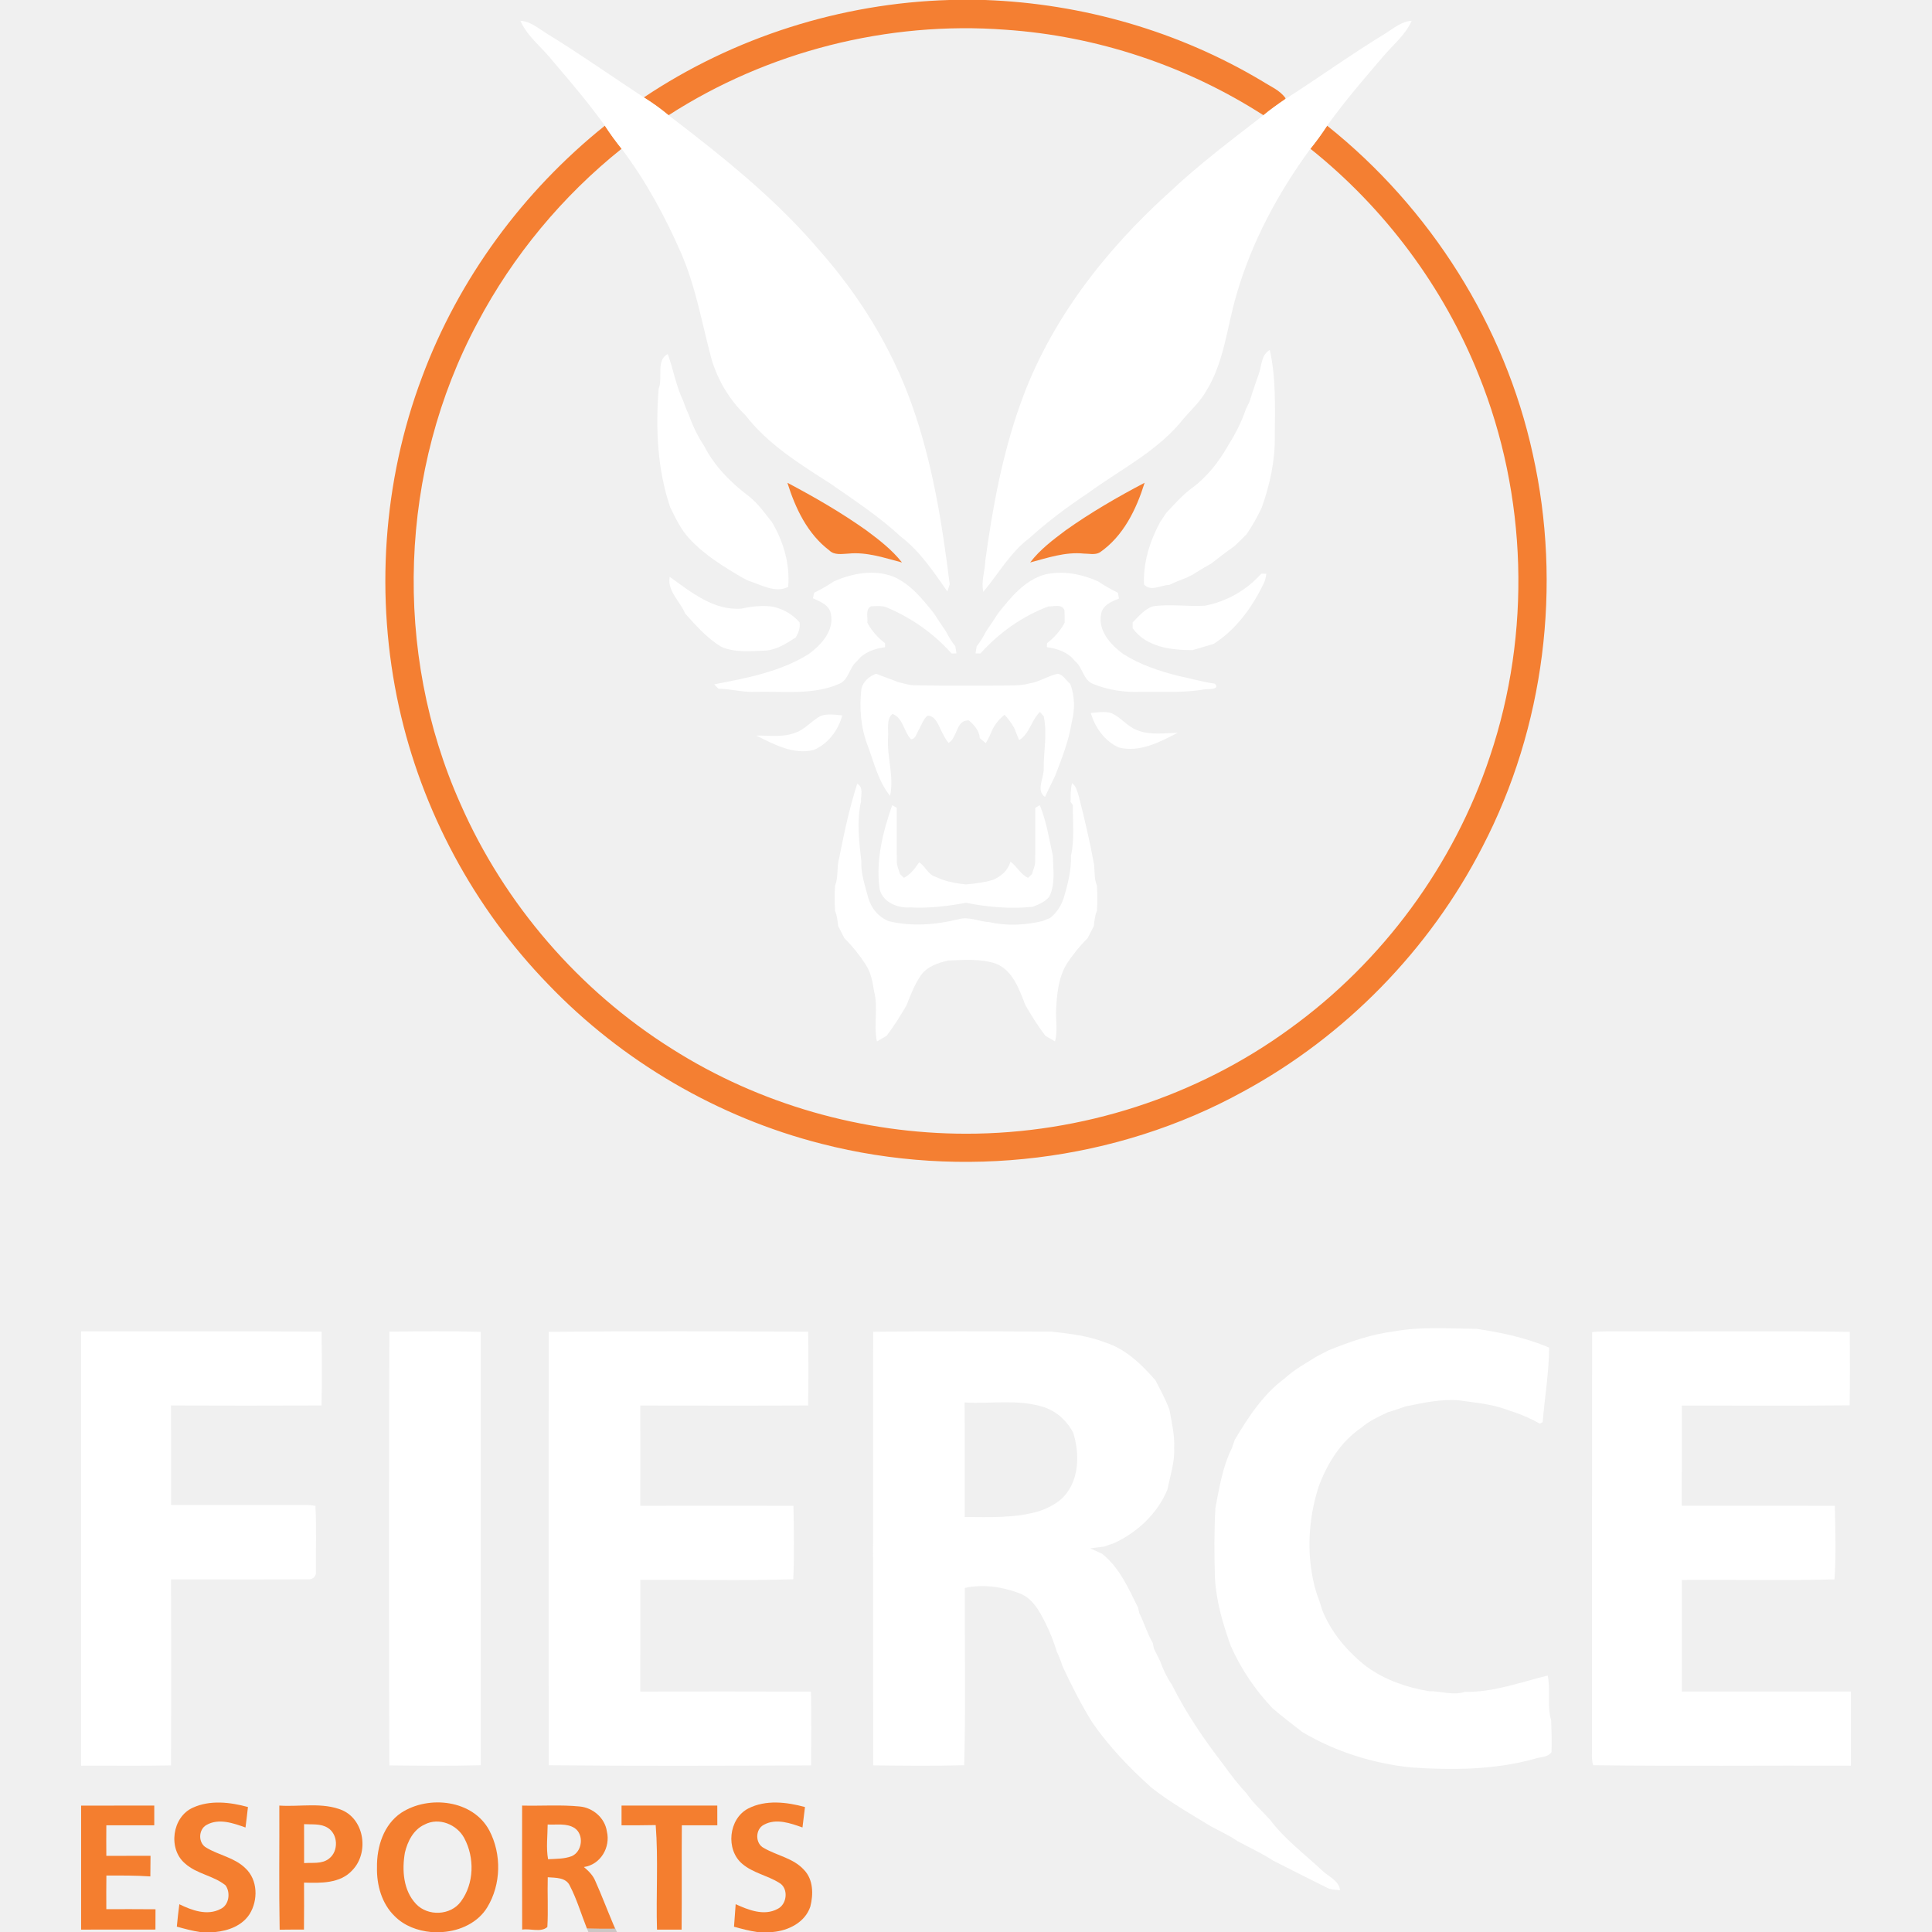
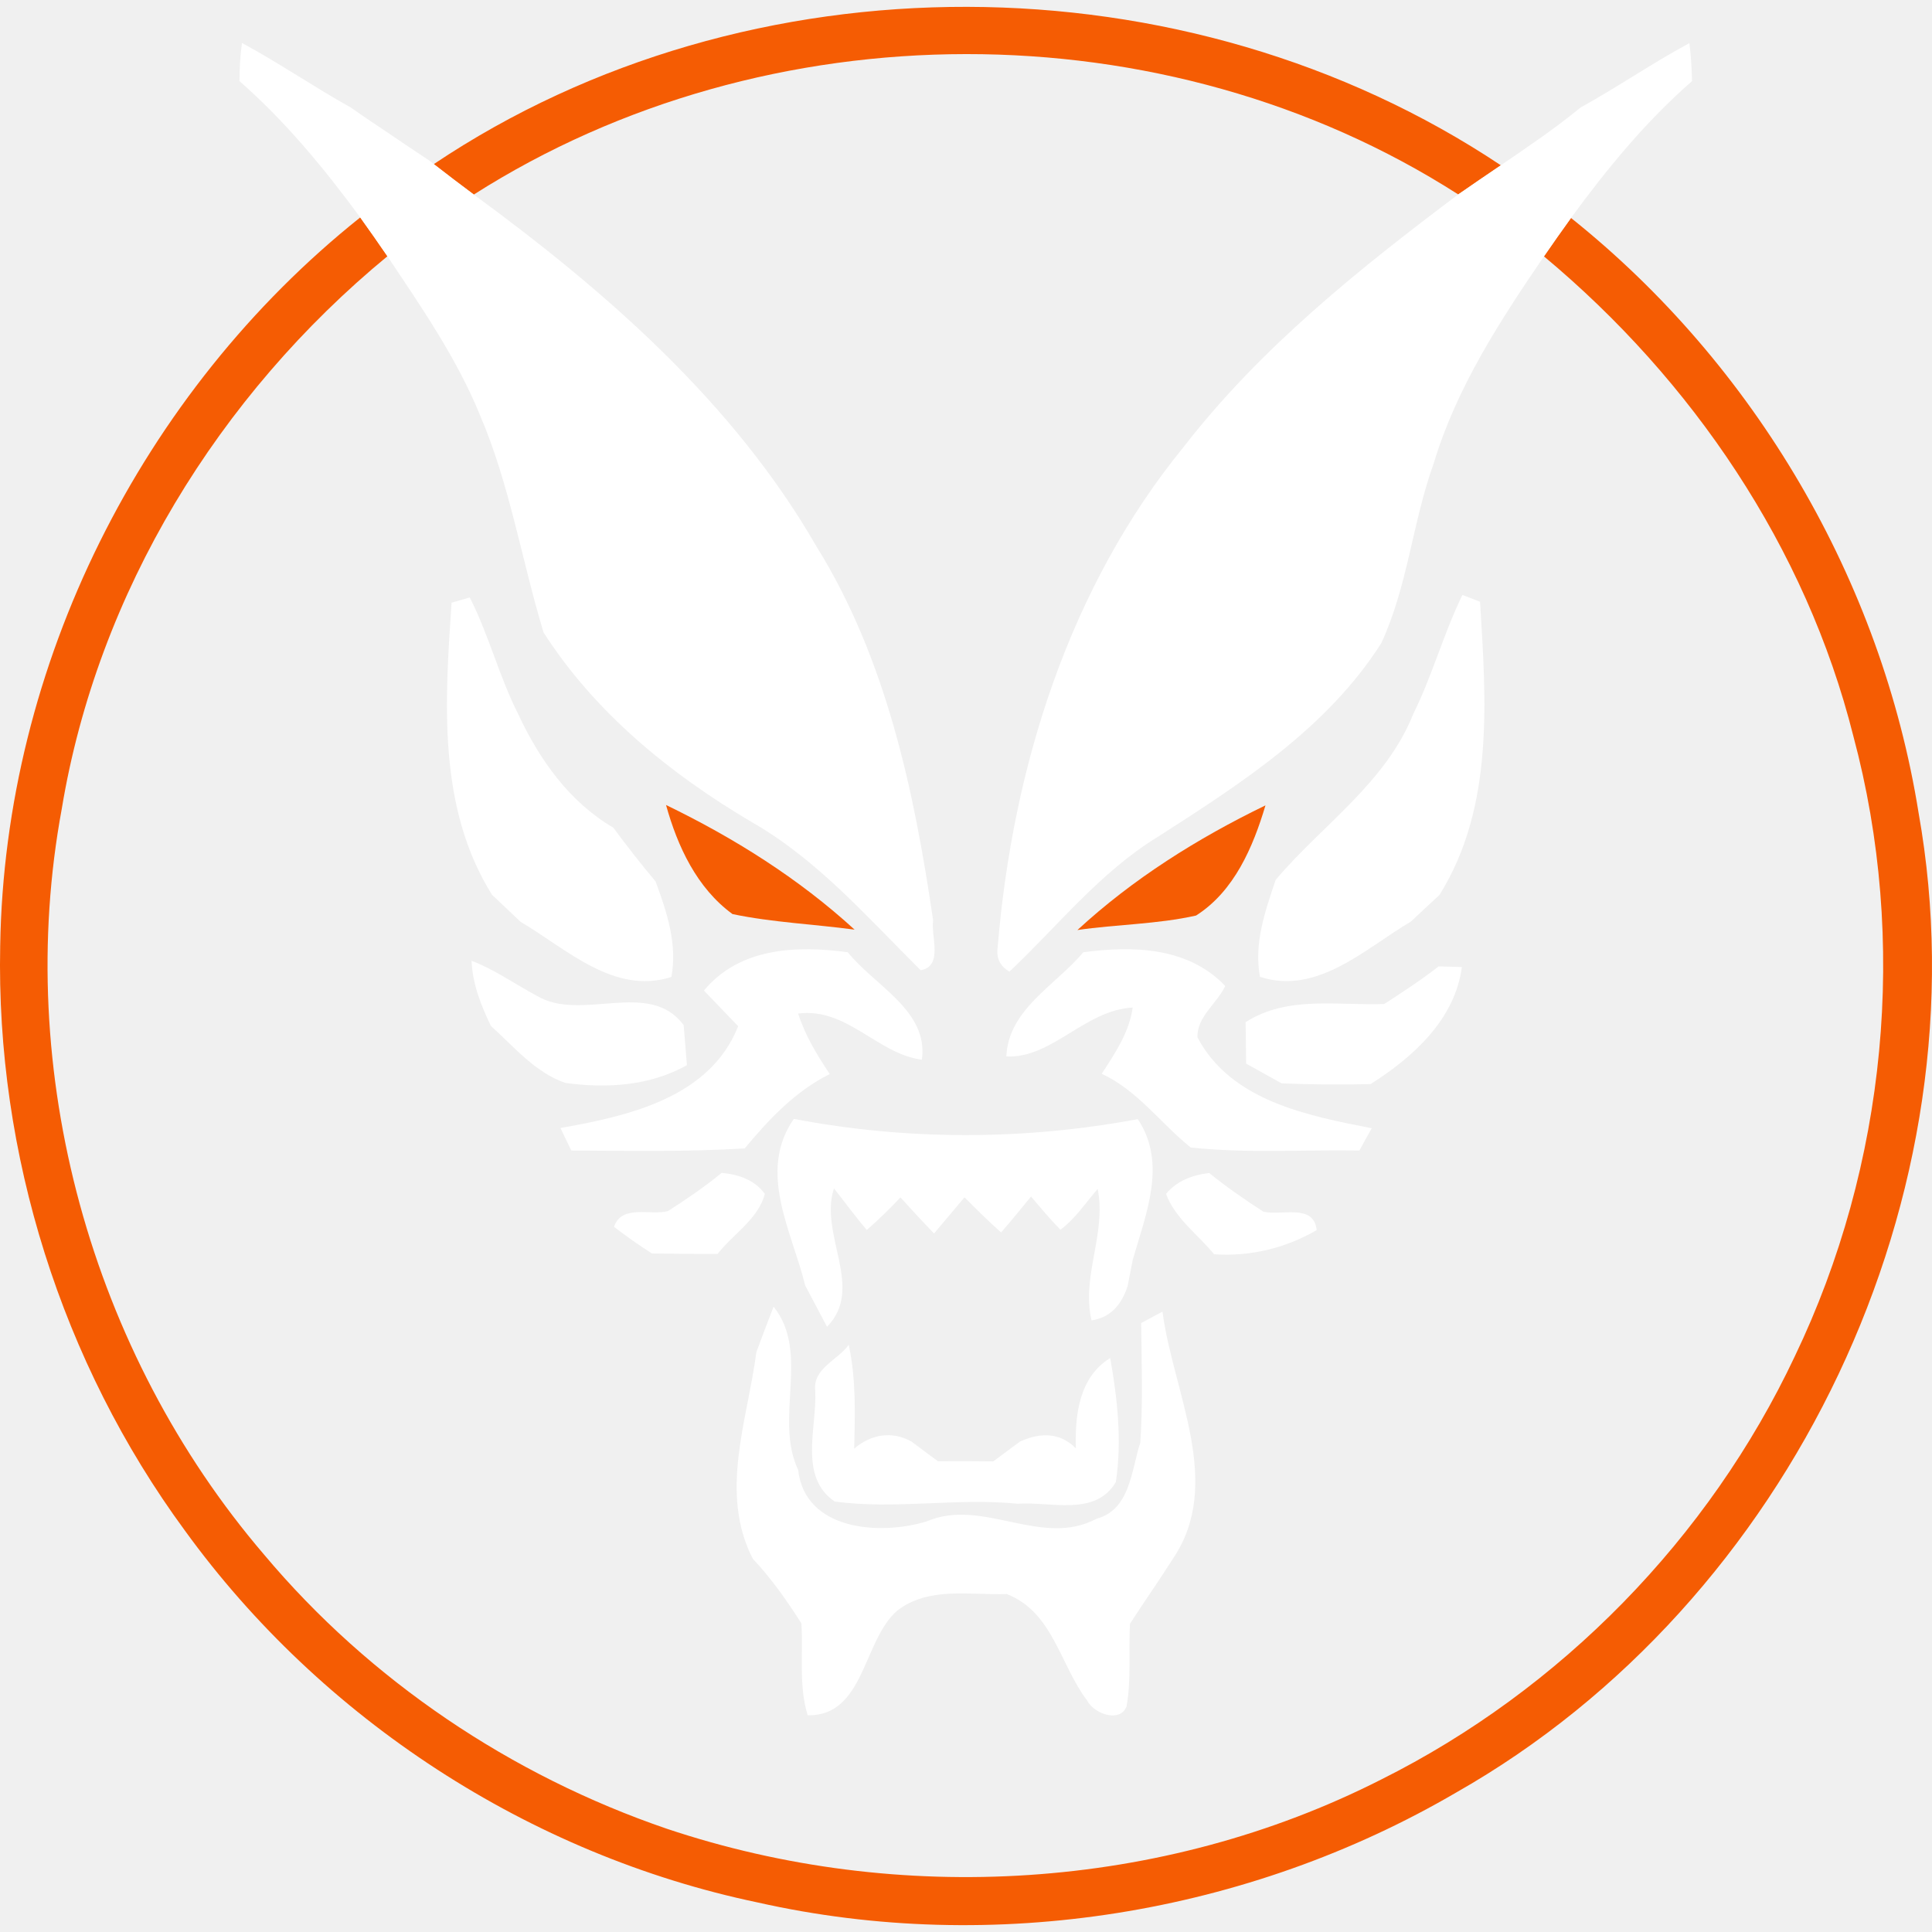
- <svg xmlns="http://www.w3.org/2000/svg" width="64" height="64" viewBox="0 0 48 48" version="1.1" id="svg150">
-   <defs id="defs154" />
-   <g id="#f47f32ff" transform="matrix(0.07328244,0,0,0.07328244,2.015268,1.15e-6)">
-     <path d="m 294.35,0 h 12.1 c 32.99,1.19 65.7,10.58 94.05,27.56 2.71,1.74 5.9,3 7.82,5.72 l -0.04,0.3 c -2.54,1.74 -5.06,3.52 -7.44,5.49 C 374.73,22.28 344.35,12.18 313.38,10.08 273.51,7.07 232.77,17.4 199.16,39.07 196.51,36.86 193.7,34.85 190.78,33.03 221.31,12.58 257.64,1.07 294.35,0 Z" id="path84" style="opacity:1;fill:#f47f32" />
-     <path d="m 177.57,42.61 c 1.76,2.7 3.65,5.31 5.67,7.82 -20.07,16.05 -36.82,36.24 -48.84,58.96 -26.65,49.73 -28.84,111.64 -5.8,163.14 14.94,34.02 40.28,63.34 71.75,83.08 29.61,18.78 64.63,28.75 99.67,28.75 39.12,0.04 78.15,-12.52 109.76,-35.6 31.5,-22.73 55.63,-55.51 67.87,-92.38 14.04,-41.72 12.68,-88.37 -3.8,-129.18 -11.97,-29.96 -31.9,-56.64 -57.09,-76.77 2.02,-2.51 3.91,-5.12 5.67,-7.82 34.94,27.86 60.23,67.72 69.75,111.45 9.93,44.53 3.98,92.51 -17.09,133.03 -17.91,34.9 -46.54,64.19 -81,82.92 -43.17,23.79 -95.43,30.03 -143.1,17.76 -35.12,-8.95 -67.59,-27.93 -92.67,-54.09 -25.13,-25.89 -42.85,-58.89 -50.58,-94.13 -8.1,-36.95 -5.5,-76.26 7.84,-111.69 12.41,-33.37 34.24,-63.01 61.99,-85.25 z" id="path86" style="opacity:1;fill:#f47f32" />
-     <path d="m 239.45,163.68 c 9.19,4.84 18.21,10.07 26.7,16.08 4.37,3.25 8.77,6.62 12.15,10.94 -5.94,-1.55 -11.95,-3.65 -18.19,-3.01 -2.17,0.09 -4.75,0.62 -6.46,-1.1 -7.41,-5.61 -11.49,-14.26 -14.2,-22.91 z" id="path88" style="opacity:1;fill:#f47f32" />
-     <path d="m 333.82,179.77 c 8.49,-6.02 17.53,-11.26 26.74,-16.1 -2.82,9.02 -7.2,18.11 -15.21,23.62 -1.65,0.94 -3.64,0.38 -5.42,0.39 -6.24,-0.64 -12.25,1.44 -18.18,3.01 3.31,-4.35 7.73,-7.67 12.07,-10.92 z" id="path90" style="opacity:1;fill:#f47f32" />
+ <svg xmlns="http://www.w3.org/2000/svg" width="64" height="64" viewBox="0 0 48 48" version="1.1" id="svg90">
+   <defs id="defs94" />
+   <g id="#f55c03fd" transform="matrix(0.3246778,0,0,0.3246778,-0.03400476,0.1259724)">
+     <path d="M 33.3,12.17 C 57.39,-3.98 90.86,-3.8 114.95,12.26 113.86,13 112.77,13.74 111.69,14.49 89.27,0.13 58.8,0.21 36.36,14.5 35.33,13.73 34.31,12.96 33.3,12.17 Z" id="path54" style="opacity:1;fill:#f55c03" />
+     <path d="M 0.12,71.98 C 0.46,50.53 10.91,29.62 27.67,16.25 c 0.7,0.98 1.4,1.97 2.08,2.97 -12.9,10.63 -22.18,25.72 -24.92,42.29 -3.71,20.06 2.23,41.58 15.48,57.06 8.1,9.65 18.92,16.91 30.82,20.98 17.76,5.95 37.91,4.74 54.65,-3.76 13.76,-6.87 25.1,-18.47 31.66,-32.38 7.03,-14.65 8.69,-31.79 4.48,-47.49 -3.62,-14.41 -12.31,-27.22 -23.67,-36.69 0.68,-0.99 1.37,-1.97 2.07,-2.94 14.06,11.23 23.76,27.75 26.6,45.54 5.18,29.11 -9.71,60.37 -35.39,74.95 C 95.6,146.09 76.1,149.25 58.08,145.19 40.63,141.54 24.71,131.17 14.25,116.73 4.82,103.89 -0.21,87.9 0.12,71.98 Z" id="path56" style="opacity:1;fill:#f55c03" />
+     <path d="m 51.07,61.21 c 5.2,2.52 10.15,5.62 14.43,9.54 -3.11,-0.42 -6.27,-0.55 -9.34,-1.19 -2.73,-1.99 -4.21,-5.18 -5.09,-8.35 z" id="path58" style="opacity:1;fill:#f55c03" />
+     <path d="m 82.55,70.78 c 4.25,-3.92 9.19,-7.02 14.39,-9.54 -0.95,3.19 -2.39,6.57 -5.31,8.43 -2.98,0.67 -6.07,0.67 -9.08,1.11 z" id="path60" style="opacity:1;fill:#f55c03" />
  </g>
-   <g id="#ffffffff" transform="matrix(0.07328244,0,0,0.07328244,2.015268,1.15e-6)">
-     <path d="m 148.92,7.04 c 3.39,0.19 6,2.49 8.74,4.21 11.27,6.9 22.08,14.53 33.12,21.78 2.92,1.82 5.73,3.83 8.38,6.04 18.14,13.89 36.22,28.22 51.06,45.72 13.52,15.28 24.5,32.95 31.35,52.21 7.04,19.67 10.34,40.44 12.91,61.09 -0.24,0.81 -0.5,1.62 -0.8,2.42 -4.65,-6.59 -9.17,-13.51 -15.66,-18.47 -7.33,-6.82 -15.72,-12.33 -23.91,-18.03 -10.4,-6.66 -21.23,-13.33 -28.89,-23.24 -5.42,-5.22 -9.38,-11.86 -11.51,-19.07 -3.2,-11.97 -5.29,-24.31 -10.23,-35.74 -5.45,-12.51 -12.02,-24.61 -20.24,-35.53 -2.02,-2.51 -3.91,-5.12 -5.67,-7.82 -5.44,-7.55 -11.45,-14.67 -17.51,-21.73 -3.61,-4.67 -8.7,-8.33 -11.14,-13.84 z" id="path93" style="opacity:1;fill:#ffffff" />
-     <path d="m 442.3,11.27 c 2.76,-1.72 5.38,-4.05 8.79,-4.22 -1.93,4.43 -5.73,7.65 -8.88,11.2 -6.83,7.92 -13.67,15.87 -19.78,24.36 -1.76,2.7 -3.65,5.31 -5.67,7.82 -10.97,14.99 -19.95,31.68 -25.09,49.59 -3.21,10.85 -4.11,22.63 -10.17,32.44 -2,3.57 -5.03,6.36 -7.69,9.42 -8.62,11 -21.46,17.24 -32.52,25.35 -6.94,4.61 -13.64,9.61 -19.81,15.21 -6.49,4.88 -10.48,12.1 -15.61,18.21 -0.8,-3.58 0.58,-7.1 0.69,-10.67 2.46,-17.94 5.75,-35.9 11.87,-53 9.91,-28.04 28.72,-52.14 50.63,-71.88 9.98,-9.4 20.95,-17.65 31.78,-26.03 2.38,-1.97 4.9,-3.75 7.44,-5.49 11.41,-7.32 22.44,-15.25 34.02,-22.31 z" id="path95" style="opacity:1;fill:#ffffff" />
-     <path d="m 399.17,127.05 c 1.12,-2.89 0.79,-6.65 3.81,-8.42 2.19,9.64 1.74,19.58 1.71,29.4 0.12,8.19 -1.68,16.28 -4.39,23.97 -1.47,3.16 -3.19,6.2 -5.14,9.08 -1.36,1.36 -2.71,2.71 -4.09,4.03 -2.75,1.94 -5.45,3.98 -8.09,6.07 -2.11,1.12 -4.15,2.36 -6.15,3.65 -0.51,0.25 -1.51,0.75 -2.01,1 -2,0.77 -4,1.52 -5.91,2.48 -2.89,0.01 -6.17,2.4 -8.56,-0.15 -0.33,-7.39 1.98,-14.68 5.44,-21.13 0.71,-1.02 1.4,-2.05 2.07,-3.09 2.74,-2.97 5.45,-6.02 8.7,-8.45 5.16,-3.77 9.18,-8.93 12.31,-14.46 2.39,-3.78 4.46,-7.79 5.91,-12.03 0.47,-1 0.94,-2 1.4,-3 0.3,-0.99 0.6,-1.98 0.93,-2.96 0.34,-1 0.68,-2 1.02,-3 0.33,-1 0.68,-2 1.04,-2.99 z" id="path97" style="opacity:1;fill:#ffffff" />
-     <path d="m 195.8,131.82 c 1.5,-3.68 -0.99,-9.67 3.09,-11.8 1.92,5.29 2.82,10.93 5.3,16.03 0.57,1.7 1.24,3.36 1.99,4.99 1.24,3.52 2.9,6.89 4.96,10 3.55,7.03 9.24,12.71 15.48,17.39 3.01,2.41 5.19,5.61 7.58,8.58 3.93,6.58 6.15,14.24 5.52,21.94 -4.26,2.28 -9.31,-0.74 -13.54,-2.08 -0.5,-0.26 -1.51,-0.78 -2.01,-1.03 -6.38,-3.75 -12.81,-7.67 -17.88,-13.15 -2.9,-3.07 -4.73,-6.94 -6.57,-10.7 -4.38,-12.9 -4.97,-26.69 -3.92,-40.17 z" id="path99" style="opacity:1;fill:#ffffff" />
-     <path d="m 255.18,197.12 c 6.32,-2.8 13.74,-4.18 20.35,-1.56 5.77,2.57 9.77,7.59 13.61,12.41 1.3,2.04 2.65,4.05 4.03,6.04 0.93,1.77 1.91,3.53 3.2,5.07 0.14,0.81 0.27,1.63 0.4,2.45 -0.42,0 -1.25,0.01 -1.67,0.02 -5.85,-6.61 -13.24,-11.83 -21.32,-15.34 -1.84,-0.98 -3.99,-0.74 -5.98,-0.65 -2.06,1.09 -0.99,3.72 -1.25,5.56 1.45,2.74 3.54,5.06 6,6.94 0,0.34 0.02,1.02 0.02,1.36 -3.59,0.5 -7.2,1.67 -9.47,4.68 -2.71,2.12 -2.81,6.47 -6.2,7.79 -8.81,3.8 -18.56,2.45 -27.88,2.65 -4.37,0.29 -8.6,-0.97 -12.95,-1.06 -0.36,-0.37 -1.09,-1.1 -1.45,-1.46 11.02,-2.14 22.41,-4.23 32.07,-10.29 4.25,-3.13 8.59,-7.81 7.53,-13.53 -0.57,-3.12 -3.58,-4.21 -6.12,-5.36 0.11,-0.47 0.33,-1.43 0.44,-1.91 2.31,-1.09 4.52,-2.39 6.64,-3.81 z" id="path101" style="opacity:1;fill:#ffffff" />
-     <path d="m 326.78,194.76 c 6.1,-1.39 12.4,-0.16 18.04,2.36 2.12,1.43 4.33,2.72 6.65,3.81 0.1,0.49 0.3,1.48 0.4,1.98 -2.56,1.06 -5.51,2.18 -6.08,5.27 -1.08,5.73 3.27,10.43 7.54,13.56 5.69,3.6 12.13,5.77 18.63,7.4 4.13,0.87 8.21,2.03 12.4,2.66 2.01,1.93 -2.16,1.83 -3.34,1.89 -7.26,1.31 -14.65,0.74 -21.99,0.87 -5.41,0.21 -10.89,-0.64 -15.91,-2.67 -3.43,-1.31 -3.52,-5.72 -6.26,-7.84 -2.28,-2.99 -5.88,-4.13 -9.44,-4.65 0.01,-0.34 0.03,-1 0.04,-1.34 2.45,-1.88 4.53,-4.2 5.99,-6.94 0.03,-1.43 0.01,-2.86 -0.07,-4.28 -0.91,-2.19 -3.63,-1.17 -5.42,-1.25 -8.83,3.29 -16.78,8.94 -23.06,15.95 -0.42,-0.01 -1.25,-0.01 -1.67,-0.01 0.12,-0.82 0.26,-1.64 0.4,-2.45 1.29,-1.54 2.26,-3.3 3.2,-5.07 1.38,-1.99 2.73,-4 4.03,-6.05 4.29,-5.4 8.98,-11.25 15.92,-13.2 z" id="path103" style="opacity:1;fill:#ffffff" />
-     <path d="m 400.12,194.48 c 0.42,0.01 1.28,0.04 1.71,0.05 -0.21,1.14 -0.37,2.32 -0.94,3.35 -3.87,8.02 -9.3,15.54 -16.91,20.4 -2.37,0.77 -4.78,1.41 -7.17,2.13 -7.3,0.02 -15.68,-1.02 -20.3,-7.41 -0.01,-0.67 -0.01,-1.33 -0.01,-1.99 2.07,-2.04 3.98,-4.51 6.85,-5.44 5.85,-0.89 11.77,0.16 17.65,-0.23 7.33,-1.37 14.17,-5.28 19.12,-10.86 z" id="path105" style="opacity:1;fill:#ffffff" />
-     <path d="m 199.54,195.56 c 7.25,5.17 14.94,11.58 24.45,10.76 3.22,-0.72 6.49,-1.07 9.8,-0.74 3.85,0.6 7.22,2.5 9.79,5.42 0.26,1.86 -0.37,3.56 -1.32,5.13 -3.12,2 -6.4,4.18 -10.21,4.43 -5.02,0.17 -10.3,0.8 -15.04,-1.28 -4.78,-2.91 -8.5,-7.13 -12.2,-11.24 -1.68,-4.16 -6.17,-7.64 -5.27,-12.48 z" id="path107" style="opacity:1;fill:#ffffff" />
-     <path d="m 264.56,233.41 c 0.66,-2.45 2.66,-4.15 4.97,-5 2.44,1 4.96,1.79 7.39,2.83 2.01,0.47 4,1.15 6.1,1.09 9.67,0.2 19.34,0.14 29.01,0.1 3.12,-0.09 6.31,0.12 9.36,-0.7 3.4,-0.52 6.3,-2.54 9.64,-3.3 1.92,0.21 2.91,2.31 4.32,3.46 1.59,4.19 1.59,8.83 0.46,13.14 -0.99,6.23 -3.32,12.11 -5.59,17.97 -1.14,2.39 -2.28,4.78 -3.45,7.17 -3.03,-2.04 -0.48,-6.29 -0.43,-9.18 -0.08,-6.13 1.29,-12.08 0.02,-18.14 -0.44,-0.49 -0.88,-0.99 -1.31,-1.48 -2.89,2.81 -3.55,7.46 -7.03,9.55 -0.56,-1.41 -1.19,-2.78 -1.71,-4.19 -0.92,-1.58 -1.99,-3.07 -3.24,-4.41 -1.83,1.47 -3.33,3.29 -4.31,5.44 -0.59,1.44 -1.23,2.87 -2.06,4.19 -0.69,-0.55 -1.36,-1.12 -2.02,-1.71 -0.16,-2.52 -1.9,-4.45 -3.72,-6.01 -4.47,-0.19 -3.8,6.02 -6.9,7.63 -0.95,-1.18 -1.64,-2.52 -2.31,-3.86 -1.08,-2.06 -2.01,-5.31 -4.77,-5.39 -1.36,1.13 -1.96,2.85 -2.74,4.38 -0.85,1.16 -1.2,3.59 -2.87,3.65 -2.43,-2.47 -2.68,-7.24 -6.28,-8.62 -2.24,1.8 -1.29,5.34 -1.52,7.95 -0.45,6.66 2.14,13.22 0.69,19.86 -3.99,-4.92 -5.44,-11.32 -7.63,-17.15 -2.34,-6.14 -2.84,-12.78 -2.07,-19.27 z" id="path109" style="opacity:1;fill:#ffffff" />
-     <path d="m 250.65,242.77 c 2.35,-0.94 4.94,-0.45 7.38,-0.23 -1.26,5.02 -4.89,9.76 -9.73,11.74 -6.89,1.64 -13.41,-1.93 -19.37,-4.89 4.33,-0.09 8.84,0.68 13,-0.91 3.43,-1.05 5.62,-4.1 8.72,-5.71 z" id="path111" style="opacity:1;fill:#ffffff" />
-     <path d="m 342.3,241.72 c 2.25,-0.19 4.58,-0.62 6.81,-0.01 3.37,1.33 5.49,4.62 8.93,5.84 4.37,1.78 9.17,0.99 13.74,0.88 -6.11,3.16 -12.86,6.76 -19.97,4.98 -4.76,-2.08 -8.08,-6.8 -9.51,-11.69 z" id="path113" style="opacity:1;fill:#ffffff" />
-     <path d="m 257,290.95 c 1.66,-8.5 3.48,-17 6.12,-25.26 2.29,1.27 1.16,4.03 1.29,6.07 -1.51,6.59 -0.66,13.52 0.1,20.17 -0.2,4.19 1.24,8.17 2.26,12.17 0.98,3.69 3.49,6.78 7.07,8.21 7.77,1.88 15.83,1.23 23.54,-0.65 3.55,-1.07 6.99,0.79 10.52,0.96 5.98,1.37 12.23,1.04 18.16,-0.39 0.81,-0.35 1.62,-0.69 2.45,-1 2.3,-1.84 3.88,-4.31 4.72,-7.11 1.35,-4.59 2.51,-9.23 2.36,-14.05 1.27,-5.61 0.56,-11.41 0.65,-17.11 l -0.78,-1.06 c 0.03,-2.13 -0.05,-4.3 0.5,-6.39 1.39,1.03 1.75,2.74 2.24,4.28 1.98,7.72 3.78,15.48 5.22,23.32 0.26,2.38 0,4.85 0.97,7.11 0.17,2.85 0.16,5.71 0,8.57 -0.68,1.64 -0.87,3.4 -1.04,5.16 -0.73,1.36 -1.44,2.73 -2.13,4.11 -2.69,2.7 -5.1,5.67 -7.16,8.88 -2.7,4.5 -3.23,9.98 -3.51,15.11 -0.2,3.67 0.6,7.43 -0.37,11.03 -1.1,-0.64 -2.18,-1.27 -3.27,-1.93 -2.52,-3.26 -4.67,-6.78 -6.75,-10.33 -2.15,-5.36 -4.16,-11.74 -10.01,-14.11 -5.21,-1.75 -10.77,-1.26 -16.17,-1.07 -3.48,0.8 -7.18,2.02 -9.32,5.09 -2.11,3.09 -3.47,6.62 -4.82,10.09 -2.09,3.55 -4.23,7.07 -6.76,10.34 -1.09,0.65 -2.19,1.29 -3.29,1.93 -1.17,-5.63 0.51,-11.51 -0.97,-17.11 -0.49,-3.14 -1.07,-6.36 -2.89,-9.04 -2.05,-3.21 -4.46,-6.17 -7.15,-8.88 -0.7,-1.38 -1.4,-2.75 -2.12,-4.1 -0.19,-1.76 -0.39,-3.53 -1.05,-5.17 -0.17,-2.86 -0.17,-5.72 0,-8.57 1.23,-2.96 0.47,-6.24 1.39,-9.27 z" id="path115" style="opacity:1;fill:#ffffff" />
-     <path d="m 270.61,300.69 c -1.13,-9.42 1.28,-18.88 4.37,-27.7 0.39,0.22 1.16,0.66 1.54,0.88 0.02,6.03 -0.05,12.06 0.03,18.09 -0.06,1.53 0.68,2.92 1.08,4.38 0.34,0.32 1.01,0.96 1.34,1.28 2.26,-1.19 3.73,-3.21 5.14,-5.27 2.02,1.16 2.96,4.17 5.63,4.94 0.54,0.23 1.62,0.69 2.16,0.92 2.63,0.87 5.33,1.39 8.09,1.62 3.1,-0.26 6.18,-0.62 9.16,-1.54 2.77,-1.15 5.06,-3.19 5.93,-6.15 2.24,1.56 3.37,4.29 5.95,5.48 0.33,-0.32 1,-0.96 1.34,-1.28 0.38,-1.43 1.11,-2.81 1.08,-4.32 0.08,-6.04 0.01,-12.09 0.03,-18.14 0.38,-0.22 1.15,-0.67 1.54,-0.9 2.26,5.47 3.16,11.39 4.42,17.15 0.11,4.62 0.93,9.57 -1.22,13.88 -1.39,1.76 -3.58,2.62 -5.6,3.41 -7.57,0.79 -15.18,0.13 -22.62,-1.36 -6.28,1.17 -12.6,1.93 -19,1.57 -4.43,0.35 -9.85,-2.04 -10.39,-6.94 z" id="path117" style="opacity:1;fill:#ffffff" />
-     <path d="m 444.96,451.4 c 9.24,-1.73 18.72,-0.94 28.08,-0.89 8.4,1.19 16.79,3.05 24.65,6.35 -0.05,8.5 -1.47,16.85 -2.19,25.3 -0.24,0.12 -0.71,0.38 -0.95,0.5 -2.72,-1.53 -5.56,-2.82 -8.5,-3.83 -1.01,-0.31 -2,-0.65 -2.97,-1.01 -5.19,-1.9 -10.67,-2.28 -16.08,-3.08 -6.09,-0.46 -12.1,0.87 -18.03,2.08 -1,0.36 -2.01,0.72 -3.01,1.06 -0.98,0.32 -1.97,0.62 -2.95,0.92 -3.16,1.48 -6.38,2.96 -9.04,5.28 -6.95,4.7 -11.51,12.12 -14.39,19.86 -3.76,11.62 -4.3,24.39 -0.76,36.13 0.36,0.98 0.72,1.97 1.07,2.97 0.3,0.96 0.61,1.92 0.9,2.88 3.11,7.69 8.61,14.15 15.12,19.19 6.19,4.47 13.61,7.03 21.1,8.26 4.08,-0.09 8.08,1.56 12.11,0.21 9.66,0.21 18.84,-3.26 28.09,-5.53 1.04,5.01 -0.31,10.27 1.18,15.2 0.14,3.58 0.22,7.17 0.11,10.76 -1.34,1.93 -3.97,1.58 -5.93,2.33 -13.55,3.72 -27.74,3.81 -41.65,2.87 -12.98,-1.36 -25.66,-5.33 -36.91,-12.01 -3.4,-2.68 -6.88,-5.27 -10.15,-8.12 -5.84,-6.18 -10.67,-13.31 -14.11,-21.09 -2.65,-7.44 -4.92,-15.09 -5.35,-23 -0.26,-7.96 -0.3,-15.94 0.17,-23.89 1.34,-6.87 2.44,-13.88 5.6,-20.21 0.3,-0.92 0.61,-1.83 0.93,-2.73 4.61,-7.75 9.71,-15.54 17.08,-20.96 3.24,-2.99 7.14,-5.05 10.83,-7.39 1.31,-0.7 2.65,-1.38 3.98,-2.05 7.07,-2.84 14.37,-5.42 21.97,-6.36 z" id="path119" style="opacity:1;fill:#ffffff" />
-     <path d="m 0,451.37 c 27.18,0.07 54.36,-0.13 81.54,0.1 0.09,8.34 0.14,16.68 -0.03,25.02 -17.02,0.07 -34.03,0.07 -51.05,0 0.09,11.25 0.01,22.49 0.05,33.74 15.17,0.01 30.35,0.02 45.52,-0.01 1.15,-0.02 2.28,0.09 3.41,0.33 0.38,7.4 0.1,14.84 0.15,22.26 0.29,1.45 -1.11,2.79 -2.55,2.62 -15.52,0.08 -31.03,0.02 -46.55,0.02 0.06,21.02 0.07,42.04 0,63.06 -10.16,0.21 -20.33,0.04 -30.49,0.1 z" id="path121" style="opacity:1;fill:#ffffff" />
-     <path d="m 104.5,451.47 c 10.32,-0.12 20.66,-0.24 30.98,0.06 0.03,48.98 0.03,97.95 0.01,146.93 -10.33,0.26 -20.67,0.16 -31,0.05 -0.14,-49.01 -0.15,-98.03 0.01,-147.04 z" id="path123" style="opacity:1;fill:#ffffff" />
-     <path d="m 158.52,451.53 c 29.32,-0.29 58.66,-0.2 87.98,-0.04 0.08,8.33 0.13,16.66 -0.03,25 -18.96,0.09 -37.93,0.04 -56.9,0.02 0.04,11.33 0.04,22.67 0,34.01 17.31,-0.04 34.62,-0.06 51.93,0 0.14,8.29 0.3,16.62 -0.06,24.9 -17.26,0.53 -34.57,0.07 -51.85,0.22 -0.01,12.62 0.03,25.23 -0.02,37.84 19.3,-0.02 38.59,-0.06 57.88,0.02 0.14,8.33 0.1,16.67 0.02,25.01 -29.65,0.13 -59.31,0.23 -88.95,-0.05 -0.03,-48.98 -0.03,-97.95 0,-146.93 z" id="path125" style="opacity:1;fill:#ffffff" />
-     <path d="m 268.52,451.51 c 20.16,-0.27 40.33,-0.16 60.5,-0.04 6.14,0.66 12.35,1.39 18.17,3.66 6.97,2.21 12.34,7.43 17.03,12.82 1.71,3.3 3.51,6.57 4.78,10.08 0.75,4.3 1.8,8.6 1.57,13 0.22,4.76 -1.36,9.32 -2.27,13.94 -3.38,8.2 -10.29,14.66 -18.31,18.28 -1.05,0.33 -2.08,0.69 -3.1,1.08 -1.6,0.2 -3.2,0.39 -4.79,0.6 1.32,0.57 2.64,1.19 3.97,1.8 5.96,4.67 8.98,11.69 12.25,18.28 0.11,0.47 0.33,1.41 0.44,1.88 1.66,3.32 2.68,6.94 4.58,10.16 0.1,0.48 0.28,1.43 0.38,1.91 0.72,1.39 1.42,2.81 2.11,4.24 0.99,2.81 2.29,5.51 3.98,7.99 4.77,9.52 10.77,18.39 17.28,26.8 2.48,3.46 5.06,6.87 8,9.97 2.23,3.35 5.3,6.01 7.99,8.99 4.98,6.62 11.7,11.59 17.69,17.23 2.12,2.04 5.68,3.38 6.04,6.64 -1.56,-0.18 -3.23,-0.11 -4.62,-0.94 -6.04,-2.96 -12,-6.05 -18.01,-9.05 -3.86,-2.54 -8.09,-4.44 -12.14,-6.64 -2.82,-1.97 -5.98,-3.36 -8.98,-5 -6.83,-4.18 -13.82,-8.11 -20.12,-13.08 -7.46,-6.66 -14.39,-13.9 -20.11,-22.13 -3.78,-6.1 -7.04,-12.49 -10.06,-18.99 -0.55,-1.73 -1.21,-3.41 -1.98,-5.04 -1.05,-3.42 -2.35,-6.77 -3.98,-9.95 -1.99,-3.99 -4.34,-8.22 -8.76,-9.86 -5.72,-2.19 -12.41,-3.15 -18.46,-1.78 -0.07,20.02 0.33,40.09 -0.2,60.09 -10.27,0.29 -20.57,0.16 -30.84,0.05 -0.11,-48.99 -0.06,-97.99 -0.03,-146.99 m 31.01,23.96 c 0.08,12.95 0.01,25.9 0.04,38.84 8.55,0.03 17.25,0.45 25.52,-2.07 3,-1.12 5.98,-2.58 8.17,-4.97 5.22,-5.77 5.29,-14.56 3.07,-21.57 -2.18,-4.16 -5.91,-7.48 -10.45,-8.81 -8.54,-2.57 -17.58,-0.88 -26.35,-1.42 z" id="path127" style="opacity:1;fill:#ffffff" />
-     <path d="m 512.27,451.6 c 4.23,-0.37 8.49,-0.21 12.75,-0.23 24.86,0.11 49.74,-0.21 74.6,0.16 0.03,8.31 0.08,16.61 -0.04,24.92 -18.96,0.19 -37.94,0.04 -56.9,0.07 0,11.33 0,22.65 -0.01,33.98 17.29,-0.01 34.59,-0.04 51.88,0.02 0.17,8.3 0.45,16.66 -0.11,24.94 -17.23,0.45 -34.5,0.05 -51.75,0.19 -0.02,12.6 -0.01,25.21 -0.01,37.81 19.1,-0.01 38.21,0 57.32,0 v 25.15 c -29.12,-0.11 -58.26,0.21 -87.37,-0.16 -0.65,-2.09 -0.34,-4.32 -0.41,-6.47 0.06,-46.79 -0.02,-93.59 0.05,-140.38 z" id="path129" style="opacity:1;fill:#ffffff" />
-   </g>
-   <g id="#f47e2fff" transform="matrix(0.07328244,0,0,0.07328244,2.015268,1.15e-6)">
-     <path d="m 37.89,612.85 c 5.84,-2.67 12.65,-1.87 18.67,-0.22 -0.25,2.31 -0.53,4.63 -0.83,6.94 -4.15,-1.47 -9.02,-3.22 -13.19,-0.88 -2.85,1.55 -2.93,6.23 -0.01,7.77 4.24,2.52 9.48,3.33 13.11,6.87 4.3,3.92 4.43,10.93 1.44,15.66 -2.51,3.85 -7.13,5.58 -11.53,6.01 h -5.24 c -2.67,-0.38 -5.27,-1.1 -7.86,-1.82 0.23,-2.54 0.52,-5.07 0.85,-7.59 4.24,2.06 9.42,3.99 13.95,1.62 2.94,-1.32 3.47,-5.61 1.71,-8.03 -4.07,-3.32 -9.77,-3.83 -13.71,-7.4 -5.88,-4.94 -4.41,-15.79 2.64,-18.93 z" id="path132" style="opacity:1;fill:#f47e2f" />
-     <path d="m 108.53,614.58 c 9.32,-6.07 24.38,-4.41 29.89,6.05 4.18,7.99 3.98,18.25 -0.72,25.99 -3.13,5.18 -9.15,7.96 -15.03,8.38 h -4.11 c -4.49,-0.42 -8.98,-2.08 -12.21,-5.32 -4.44,-4.26 -6.19,-10.64 -6.04,-16.65 -0.1,-6.89 2.25,-14.45 8.22,-18.45 m 7.92,3.99 c -3.76,1.69 -5.78,5.69 -6.68,9.52 -1.03,5.93 -0.56,12.82 3.78,17.41 4.01,4.25 11.7,3.95 15.19,-0.81 4.54,-6.1 4.7,-14.93 1.15,-21.53 -2.49,-4.65 -8.62,-7.14 -13.44,-4.59 z" id="path134" style="opacity:1;fill:#f47e2f" />
-     <path d="m 226.19,613.12 c 5.91,-3.02 13.02,-2.19 19.22,-0.48 -0.29,2.3 -0.59,4.61 -0.85,6.92 -4.09,-1.45 -8.91,-3.18 -13.04,-0.94 -3.02,1.49 -3.07,6.42 -0.02,7.92 4.45,2.59 10.01,3.42 13.58,7.4 3.17,3.25 3.21,8.31 2.14,12.45 -1.77,5.35 -7.44,8.16 -12.75,8.61 h -5.27 c -2.67,-0.36 -5.27,-1.08 -7.85,-1.79 0.19,-2.55 0.38,-5.1 0.56,-7.64 4.35,1.97 9.61,4.09 14.2,1.61 3.29,-1.58 3.81,-7.08 0.51,-8.89 -3.97,-2.47 -8.83,-3.3 -12.45,-6.38 -5.75,-4.8 -4.68,-15.33 2.02,-18.79 z" id="path136" style="opacity:1;fill:#f47e2f" />
-     <path d="m 0,612.15 c 8.27,0 16.54,0.01 24.8,-0.01 0,2.22 0,4.45 0,6.68 -5.41,0 -10.83,0 -16.25,0 -0.03,3.45 -0.03,6.9 0,10.36 4.99,-0.01 9.99,-0.01 14.98,-0.01 -0.01,2.33 -0.03,4.66 -0.06,6.99 -4.96,-0.35 -9.93,-0.31 -14.9,-0.3 -0.05,3.8 -0.05,7.59 -0.02,11.4 5.56,0 11.12,-0.03 16.67,0.03 0,2.29 -0.01,4.58 -0.02,6.88 -8.4,0.03 -16.8,0.01 -25.2,0.02 z" id="path138" style="opacity:1;fill:#f47e2f" />
-     <path d="m 67.2,612.14 c 7.09,0.48 14.62,-1.22 21.36,1.58 7.62,3.4 9.03,14.53 3.39,20.34 -4.11,4.54 -10.75,4.37 -16.37,4.19 0.01,5.31 0.04,10.62 -0.03,15.93 -2.75,0 -5.5,0 -8.24,0.04 -0.26,-14.02 -0.05,-28.05 -0.11,-42.08 m 8.39,6.3 c 0,4.4 -0.01,8.79 0.01,13.2 2.82,-0.22 6.08,0.39 8.45,-1.52 3.33,-2.51 3.09,-8.38 -0.53,-10.5 -2.39,-1.44 -5.28,-1.01 -7.93,-1.18 z" id="path140" style="opacity:1;fill:#f47e2f" />
-     <path d="m 149.51,612.14 c 6.52,0.16 13.06,-0.33 19.56,0.31 4.47,0.42 8.5,3.89 9.17,8.42 1.31,5.39 -2.12,11.29 -7.78,12.1 1.59,1.35 3.13,2.85 3.91,4.84 2.11,4.73 3.94,9.58 5.96,14.36 l 0.7,1.7 c -3.19,0.04 -6.38,0.03 -9.56,-0.08 -1.92,-4.82 -3.38,-9.84 -5.77,-14.45 -1.31,-2.91 -4.85,-2.69 -7.5,-2.9 -0.15,5.62 0.19,11.25 -0.13,16.86 -2.15,1.95 -5.82,0.43 -8.54,0.89 -0.06,-14.02 -0.02,-28.04 -0.02,-42.05 m 8.66,6.42 c -0.02,3.92 -0.56,7.86 0.14,11.77 2.66,-0.16 5.41,-0.07 7.95,-1.01 3.68,-1.51 4.34,-7.33 1.04,-9.56 -2.72,-1.73 -6.09,-1.03 -9.13,-1.2 z" id="path142" style="opacity:1;fill:#f47e2f" />
-     <path d="m 183.22,612.14 c 10.82,0.01 21.64,0.02 32.46,0 0.01,2.22 0.01,4.45 0.01,6.69 -4.01,-0.01 -8.02,-0.01 -12.03,-0.01 -0.1,11.79 0.04,23.58 -0.08,35.37 -2.78,-0.01 -5.56,-0.01 -8.34,0 -0.36,-11.81 0.48,-23.67 -0.44,-35.44 -3.86,0.1 -7.72,0.07 -11.58,0.07 0,-2.23 0,-4.46 0,-6.68 z" id="path144" style="opacity:1;fill:#f47e2f" />
-   </g>
-   <g id="#2d170830" transform="matrix(0.07328244,0,0,0.07328244,2.015268,1.15e-6)">
-     <path d="m 180.33,652.17 c 0.42,0.94 0.87,1.89 1.34,2.83 h -9.69 c -0.13,-0.3 -0.38,-0.9 -0.51,-1.21 3.18,0.11 6.37,0.12 9.56,0.08 z" id="path147" style="opacity:0.19;fill:#2d1708" />
+   <g id="#ffffffff" transform="matrix(0.3246778,0,0,0.3246778,-0.03400476,0.1259724)">
+     <path d="m 18.43,5.82 c 0,-0.98 0.06,-1.95 0.19,-2.92 2.85,1.54 5.51,3.37 8.33,4.94 0.99,0.7 2,1.37 3,2.04 0.98,0.67 1.96,1.33 2.95,1.98 l 0.4,0.31 c 1.01,0.79 2.03,1.56 3.06,2.33 10.14,7.43 19.89,15.93 26.23,26.94 5.34,8.6 7.47,18.71 8.92,28.6 -0.19,1.22 0.8,3.48 -0.95,3.82 C 66.48,69.81 62.65,65.38 57.58,62.49 51.36,58.81 45.64,54.15 41.7,48.01 40.02,42.48 39.12,36.71 36.83,31.37 35.05,27.01 32.35,23.12 29.75,19.22 29.07,18.22 28.37,17.23 27.67,16.25 24.91,12.5 21.94,8.89 18.43,5.82 Z" id="path63" style="opacity:1;fill:#ffffff" />
+     <path d="m 121.05,7.84 c 2.83,-1.56 5.49,-3.4 8.33,-4.93 0.12,0.97 0.18,1.94 0.2,2.91 -3.53,3.08 -6.5,6.7 -9.26,10.47 -0.7,0.97 -1.39,1.95 -2.07,2.94 -3.37,4.94 -6.69,10.04 -8.43,15.82 -1.63,4.51 -1.99,9.41 -4.02,13.78 -4.14,6.51 -10.78,10.77 -17.15,14.85 -4.39,2.7 -7.6,6.79 -11.3,10.28 -0.73,-0.42 -1.03,-1.05 -0.9,-1.9 1.14,-13.71 5.46,-27.53 14.27,-38.3 5.85,-7.54 13.38,-13.57 20.97,-19.27 1.08,-0.75 2.17,-1.49 3.26,-2.23 2.07,-1.42 4.16,-2.82 6.1,-4.42 z" id="path65" style="opacity:1;fill:#ffffff" />
+     <path d="m 34.66,45.73 c 0.35,-0.1 1.04,-0.3 1.39,-0.4 1.46,2.86 2.24,6.02 3.69,8.89 1.63,3.5 3.91,6.74 7.3,8.73 1.03,1.4 2.11,2.78 3.23,4.11 0.86,2.33 1.68,4.78 1.21,7.31 -4.39,1.41 -8.05,-2.17 -11.54,-4.22 -0.73,-0.69 -1.45,-1.38 -2.18,-2.06 -4.19,-6.68 -3.61,-14.84 -3.1,-22.36 z" id="path67" style="opacity:1;fill:#ffffff" />
+     <path d="m 108.26,54.22 c 1.46,-2.94 2.31,-6.14 3.75,-9.08 0.34,0.13 1.01,0.39 1.35,0.52 0.46,7.55 1.09,15.73 -3.11,22.44 -0.73,0.67 -1.46,1.35 -2.18,2.03 -3.49,2.06 -7.17,5.66 -11.55,4.23 -0.48,-2.57 0.4,-5.03 1.2,-7.42 3.57,-4.22 8.43,-7.41 10.54,-12.72 z" id="path69" style="opacity:1;fill:#ffffff" />
+     <path d="m 53.97,75.41 c 2.74,-3.3 7.09,-3.46 11.01,-2.93 2.04,2.56 6.19,4.46 5.67,8.22 -3.38,-0.42 -5.72,-4.01 -9.47,-3.53 0.53,1.67 1.45,3.18 2.42,4.63 -2.64,1.31 -4.65,3.46 -6.51,5.69 -4.42,0.27 -8.85,0.18 -13.27,0.16 -0.21,-0.43 -0.62,-1.29 -0.83,-1.72 5.19,-0.92 11.43,-2.31 13.6,-7.79 -0.65,-0.68 -1.96,-2.05 -2.62,-2.73 z" id="path71" style="opacity:1;fill:#ffffff" />
+     <path d="m 83,72.48 c 3.82,-0.51 8.02,-0.4 10.86,2.58 -0.62,1.34 -2.19,2.36 -2.12,3.94 2.57,4.86 8.41,5.98 13.33,6.95 -0.24,0.42 -0.71,1.27 -0.94,1.7 -4.3,-0.07 -8.62,0.23 -12.91,-0.23 -2.3,-1.84 -4.05,-4.36 -6.81,-5.64 1.02,-1.58 2.1,-3.15 2.37,-5.07 -3.66,0.19 -6.21,3.93 -9.67,3.74 0.16,-3.61 3.79,-5.46 5.89,-7.97 z" id="path73" style="opacity:1;fill:#ffffff" />
+     <path d="m 36.19,73.13 c 1.77,0.68 3.32,1.79 4.99,2.68 3.41,2.05 8.61,-1.32 11.24,2.25 0.06,0.76 0.19,2.29 0.25,3.06 -2.84,1.59 -6.13,1.79 -9.3,1.36 -2.32,-0.8 -3.93,-2.77 -5.7,-4.36 -0.76,-1.58 -1.41,-3.22 -1.48,-4.99 z" id="path75" style="opacity:1;fill:#ffffff" />
+     <path d="m 110.19,73.56 c 0.45,0.01 1.34,0.04 1.78,0.05 -0.54,4.03 -3.74,6.9 -6.99,8.96 -2.28,0.05 -4.55,0.04 -6.81,-0.06 -0.68,-0.38 -2.03,-1.13 -2.71,-1.51 -0.01,-0.79 -0.03,-2.37 -0.04,-3.17 3.2,-2.05 7.03,-1.26 10.61,-1.39 1.42,-0.92 2.83,-1.84 4.16,-2.88 z" id="path77" style="opacity:1;fill:#ffffff" />
+     <path d="m 60.85,85.23 c 8.67,1.66 17.64,1.64 26.32,0.02 2.26,3.38 0.62,7.25 -0.39,10.78 -0.1,0.5 -0.29,1.5 -0.39,2 -0.5,1.55 -1.42,2.42 -2.76,2.62 -0.79,-3.4 1.16,-6.65 0.47,-10.06 -0.92,1.06 -1.71,2.28 -2.85,3.12 -0.8,-0.81 -1.52,-1.68 -2.25,-2.54 -0.75,0.93 -1.51,1.85 -2.29,2.75 -0.97,-0.86 -1.89,-1.77 -2.8,-2.69 -0.78,0.92 -1.55,1.85 -2.33,2.77 -0.87,-0.9 -1.73,-1.83 -2.57,-2.76 -0.82,0.86 -1.67,1.71 -2.58,2.49 -0.88,-1.03 -1.67,-2.12 -2.51,-3.18 -1.16,3.53 2.38,7.62 -0.53,10.59 -0.42,-0.79 -1.25,-2.37 -1.67,-3.16 -1.02,-4.16 -3.68,-8.7 -0.87,-12.75 z" id="path79" style="opacity:1;fill:#ffffff" />
+     <path d="m 55.33,89.36 c 1.28,0.13 2.5,0.51 3.3,1.61 -0.5,1.93 -2.43,3.07 -3.61,4.59 -1.68,0.01 -3.36,-0.01 -5.03,-0.03 -1,-0.64 -1.96,-1.32 -2.9,-2.04 0.59,-1.74 2.78,-0.85 4.12,-1.2 1.42,-0.91 2.82,-1.86 4.12,-2.93 z" id="path81" style="opacity:1;fill:#ffffff" />
+     <path d="m 89.33,90.97 c 0.84,-1.01 2.03,-1.45 3.3,-1.6 1.31,1.06 2.71,2.03 4.13,2.95 1.36,0.37 3.87,-0.67 4.1,1.42 -2.37,1.38 -5.1,2.04 -7.85,1.85 -1.24,-1.51 -2.98,-2.74 -3.68,-4.62 z" id="path83" style="opacity:1;fill:#ffffff" />
+     <path d="m 59.3,99.6 c 2.82,3.51 0.02,8.55 1.88,12.49 0.53,4.66 6.27,5.03 9.84,3.94 4.27,-1.84 8.79,2.06 13.01,-0.21 2.56,-0.68 2.65,-3.73 3.33,-5.81 0.21,-3.05 0.1,-6.11 0.07,-9.16 0.41,-0.22 1.22,-0.65 1.63,-0.87 0.8,6.16 4.72,13.14 0.79,18.92 -1.06,1.68 -2.21,3.3 -3.28,4.97 -0.11,2.1 0.11,4.24 -0.26,6.32 -0.52,1.31 -2.53,0.53 -3.02,-0.46 -2.08,-2.73 -2.6,-6.76 -6.15,-8.14 -2.82,0.1 -5.98,-0.6 -8.39,1.28 -2.62,2.28 -2.49,8.07 -6.84,8 -0.7,-2.27 -0.34,-4.69 -0.48,-7.03 -1.11,-1.75 -2.3,-3.44 -3.72,-4.95 -2.59,-5.05 -0.41,-10.58 0.27,-15.8 0.43,-1.17 0.87,-2.33 1.32,-3.49 z" id="path85" style="opacity:1;fill:#ffffff" />
+     <path d="m 62.49,106.04 c -0.23,-1.7 1.75,-2.37 2.56,-3.52 0.57,2.61 0.48,5.29 0.42,7.94 1.3,-1.1 2.88,-1.37 4.38,-0.54 0.51,0.38 1.52,1.14 2.03,1.51 1.41,-0.01 2.82,-0.01 4.23,0.01 0.51,-0.38 1.53,-1.14 2.05,-1.52 1.49,-0.68 3.02,-0.74 4.27,0.52 -0.07,-2.53 0.23,-5.43 2.63,-6.91 0.55,3.12 0.91,6.34 0.43,9.49 -1.56,2.66 -4.98,1.48 -7.5,1.66 -4.67,-0.47 -9.37,0.46 -14.01,-0.17 -2.78,-1.88 -1.36,-5.66 -1.49,-8.47 z" id="path87" style="opacity:1;fill:#ffffff" />
  </g>
</svg>
